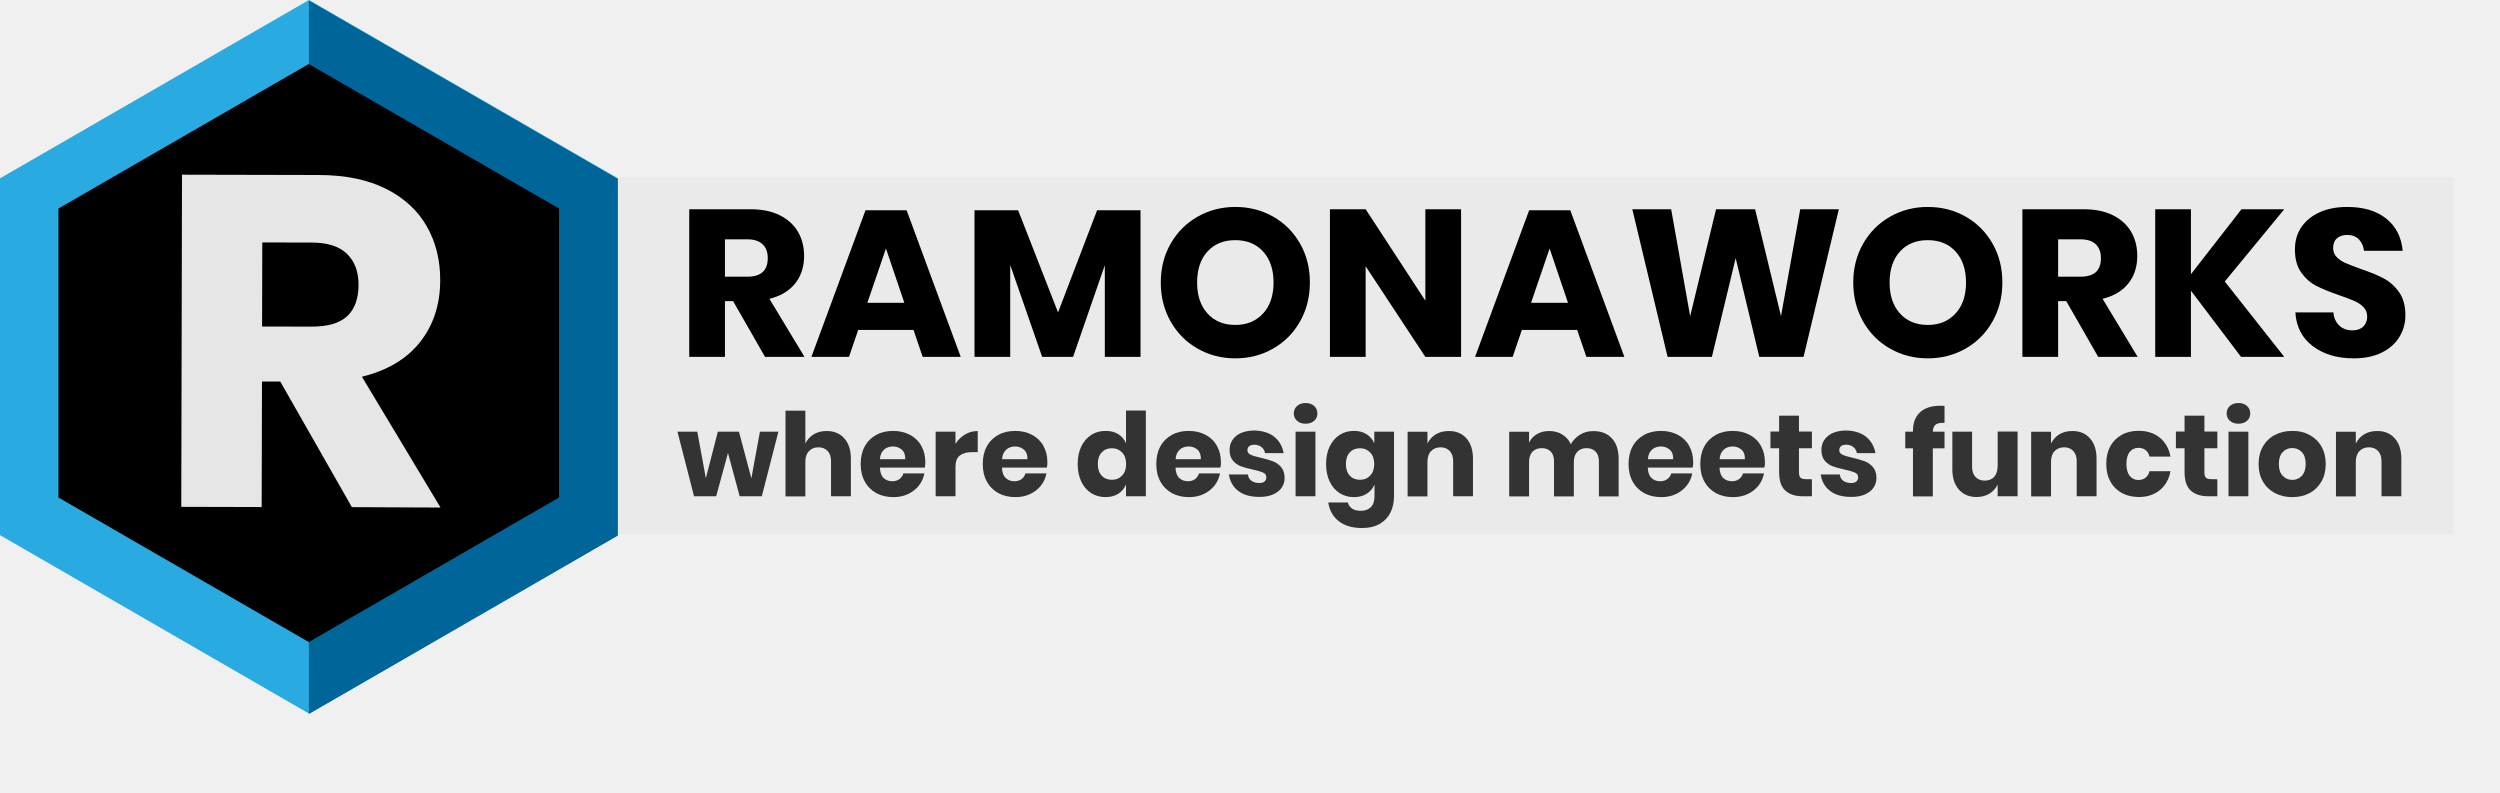
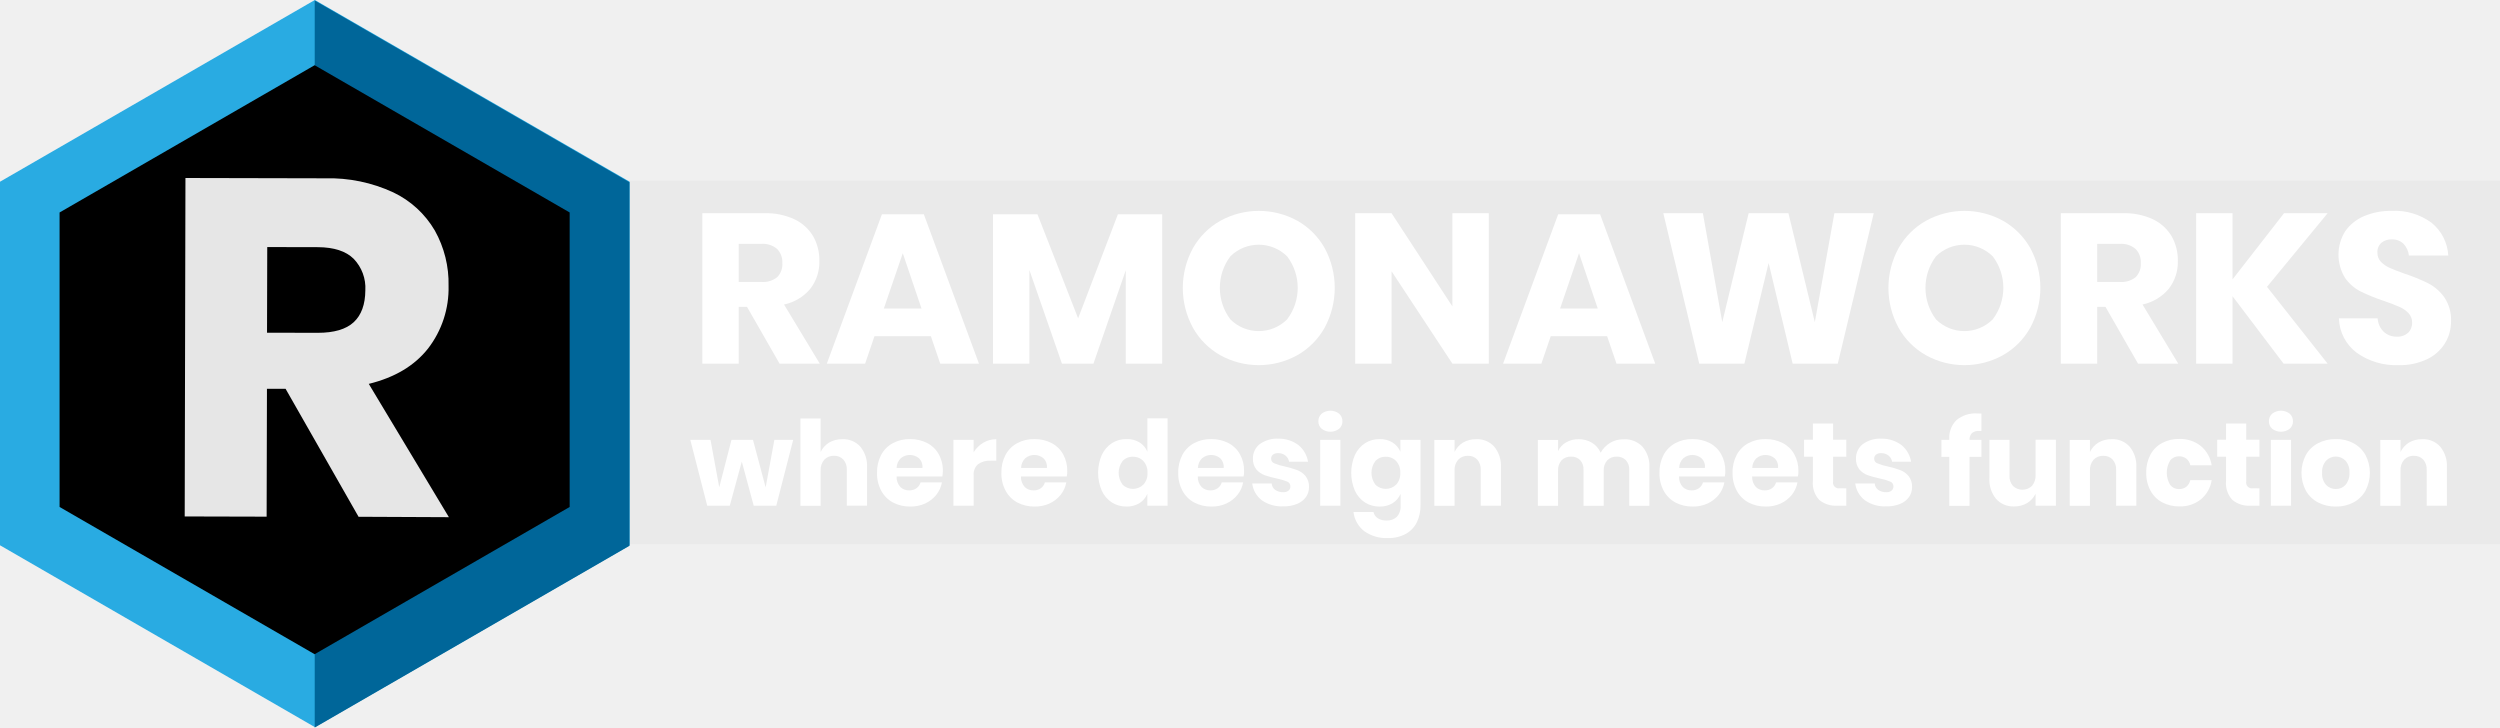
- <svg xmlns="http://www.w3.org/2000/svg" version="1.1" id="rwlogo" x="0px" y="0px" viewBox="0 0 2394.3 758.6" style="enable-background:new 0 0 2394.3 758.6;" xml:space="preserve">
-   <style type="text/css">
- 	.st0{opacity:5.000000e-02;}
- 	.st1{opacity:0.7;fill:#333333;enable-background:new    ;}
- 	.st2{fill:#29ABE2;}
- 	.st3{fill:#006699;}
- 	.st4{enable-background:new    ;}
- 	.st5{fill:#E6E6E6;}
- 	.st6{fill:#333333;}
- </style>
-   <g id="rwectangle" class="st0">
-     <rect x="295.3" y="169.8" class="st1" width="2054.4" height="341.6" />
-   </g>
-   <polygon id="rwb" class="st2" points="295.9,0 0,170.8 0,512.5 295.9,683.4 591.8,512.5 591.8,170.8 " />
-   <polygon id="rwa" class="st3" points="591.6,171.3 295.8,0.5 295.8,683.8 591.6,513 " />
-   <polygon id="black" points="295.7,61.3 56,199.7 56,476.5 295.7,614.9 535.4,476.5 535.4,199.7 " />
-   <g class="st4">
-     <path class="st5" d="M337,485.7l-68.6-120.3h-17.5l-0.3,120.2l-77-0.2l0.7-318.1l131.4,0.3c25.2,0.1,46.5,4.5,63.9,13.2   s30.4,20.7,39.1,35.9s13,32.5,12.9,52c-0.1,23.1-6.5,42.7-19.3,58.9c-12.8,16.2-31.3,27.2-55.7,33.2l75.3,125.3L337,485.7z    M251,312.7l47.7,0.1c15.3,0,26.6-3.3,33.8-10c7.2-6.7,10.8-16.7,10.9-29.9c0-12.6-3.6-22.5-11-29.7c-7.3-7.2-18.5-10.8-33.5-10.9   l-47.7-0.1L251,312.7z" />
-   </g>
-   <g class="st4">
-     <path d="M732.7,341.8l-30.6-53.4h-7.8v53.4h-34.2V200.4h58.4c11.2,0,20.7,1.9,28.4,5.8c7.7,3.9,13.5,9.2,17.4,15.9   s5.8,14.4,5.8,23.1c0,10.3-2.8,19-8.5,26.2c-5.7,7.2-13.9,12.1-24.7,14.8l33.6,55.6H732.7z M694.3,265h21.2c6.8,0,11.8-1.5,15-4.5   s4.8-7.4,4.8-13.3c0-5.6-1.6-10-4.9-13.2c-3.3-3.2-8.2-4.8-14.9-4.8h-21.2L694.3,265L694.3,265z" />
-     <path d="M874.9,316h-53l-8.8,25.8h-36l51.8-140.4h39.4l51.8,140.4h-36.4L874.9,316z M866.1,290l-17.6-52l-17.8,52H866.1z" />
-     <path d="M1092.3,201.4v140.4h-34.2V254l-30.4,87.8h-29.6l-30.6-88v88h-34.2V201.4h41.8l38.2,97.8l37.4-97.8L1092.3,201.4   L1092.3,201.4z" />
-     <path d="M1219.4,207.5c10.9,6.2,19.4,14.8,25.7,25.8c6.3,11,9.4,23.4,9.4,37.3s-3.2,26.3-9.5,37.4s-14.9,19.7-25.8,25.9   c-10.9,6.2-22.9,9.3-36.1,9.3s-25.2-3.1-36.1-9.3c-10.9-6.2-19.5-14.8-25.8-25.9s-9.5-23.5-9.5-37.4s3.2-26.3,9.5-37.3   s14.9-19.6,25.8-25.8s22.9-9.3,36.1-9.3C1196.4,198.2,1208.5,201.3,1219.4,207.5z M1156.4,240.9c-6.6,7.3-9.9,17.2-9.9,29.7   c0,12.4,3.3,22.3,9.9,29.6c6.6,7.3,15.5,11,26.7,11c11.1,0,19.9-3.7,26.6-11s10-17.2,10-29.6s-3.3-22.3-9.9-29.6s-15.5-11-26.7-11   S1163,233.6,1156.4,240.9z" />
-     <path d="M1399.3,341.8h-34.2l-57.2-86.8v86.8h-34.2V200.4h34.2l57.2,87.6v-87.6h34.2V341.8z" />
-     <path d="M1510.5,316h-53l-8.8,25.8h-36l51.8-140.4h39.4l51.8,140.4h-36.4L1510.5,316z M1501.7,290l-17.6-52l-17.8,52H1501.7z" />
-     <path d="M1761.1,200.4l-33.8,141.4h-42.4l-22.6-94.6l-22.8,94.6h-42.4l-33.8-141.4h37.2l18.2,102.4l24.8-102.4h37.4l24.8,102.4   l18.4-102.4H1761.1z" />
-     <path d="M1882.6,207.5c10.9,6.2,19.4,14.8,25.7,25.8c6.3,11,9.4,23.4,9.4,37.3s-3.2,26.3-9.5,37.4s-14.9,19.7-25.8,25.9   c-10.9,6.2-22.9,9.3-36.1,9.3s-25.2-3.1-36.1-9.3c-10.9-6.2-19.5-14.8-25.8-25.9s-9.5-23.5-9.5-37.4s3.2-26.3,9.5-37.3   s14.9-19.6,25.8-25.8s22.9-9.3,36.1-9.3C1859.6,198.2,1871.7,201.3,1882.6,207.5z M1819.6,240.9c-6.6,7.3-9.9,17.2-9.9,29.7   c0,12.4,3.3,22.3,9.9,29.6c6.6,7.3,15.5,11,26.7,11c11.1,0,19.9-3.7,26.6-11s10-17.2,10-29.6s-3.3-22.3-9.9-29.6s-15.5-11-26.7-11   S1826.2,233.6,1819.6,240.9z" />
-     <path d="M2009.5,341.8l-30.6-53.4h-7.8v53.4h-34.2V200.4h58.4c11.2,0,20.7,1.9,28.4,5.8c7.7,3.9,13.5,9.2,17.4,15.9   s5.8,14.4,5.8,23.1c0,10.3-2.8,19-8.5,26.2c-5.7,7.2-13.9,12.1-24.7,14.8l33.6,55.6H2009.5z M1971.1,265h21.2   c6.8,0,11.8-1.5,15-4.5s4.8-7.4,4.8-13.3c0-5.6-1.6-10-4.9-13.2s-8.2-4.8-14.9-4.8h-21.2V265z" />
-     <path d="M2130.7,269.6l57,72.2h-41.4l-48-63.4v63.4h-34.2V200.4h34.2v62.2l48.4-62.2h41L2130.7,269.6z" />
-     <path d="M2298,322.6c-3.8,6.3-9.4,11.3-16.8,15c-7.4,3.7-16.4,5.6-26.9,5.6c-15.9,0-28.9-3.9-39.2-11.6s-15.9-18.5-16.8-32.4h36.4   c0.5,5.3,2.4,9.5,5.7,12.6s7.4,4.6,12.5,4.6c4.4,0,7.9-1.2,10.4-3.6s3.8-5.6,3.8-9.6c0-3.6-1.2-6.6-3.5-9s-5.2-4.4-8.7-5.9   s-8.3-3.4-14.4-5.5c-8.9-3.1-16.2-6-21.9-8.9s-10.5-7.1-14.6-12.8c-4.1-5.7-6.1-13-6.1-22.1c0-8.4,2.1-15.7,6.4-21.8   c4.3-6.1,10.2-10.8,17.7-14.1s16.2-4.9,25.9-4.9c15.7,0,28.2,3.7,37.5,11.2s14.5,17.7,15.7,30.8h-37c-0.7-4.7-2.4-8.4-5.1-11.1   c-2.7-2.7-6.4-4.1-11.1-4.1c-4,0-7.2,1.1-9.7,3.2c-2.5,2.1-3.7,5.3-3.7,9.4c0,3.3,1.1,6.2,3.3,8.5s5,4.2,8.3,5.7s8.1,3.3,14.4,5.6   c9.1,3.1,16.5,6.1,22.2,9.1s10.7,7.4,14.8,13.1s6.2,13.2,6.2,22.4C2303.7,309.4,2301.8,316.3,2298,322.6z" />
-   </g>
-   <g class="st4">
-     <path class="st6" d="M745.5,413.4l-15.9,61.9h-21.2l-11.2-41.5l-11.3,41.5h-21.2l-15.9-61.9h19L676,458l11.5-44.6h20.2l11.9,44.7   l8.2-44.7H745.5z" />
-     <path class="st6" d="M808.6,419.8c4.2,4.7,6.3,11.2,6.3,19.5v36h-19v-33.7c0-4.1-1.1-7.4-3.3-9.7c-2.2-2.3-5.1-3.5-8.7-3.5   c-3.8,0-6.9,1.2-9.2,3.7c-2.3,2.4-3.4,5.9-3.4,10.4v32.9h-19v-82.1h19v31.5c1.8-3.7,4.4-6.6,7.9-8.8c3.5-2.1,7.6-3.2,12.4-3.2   C798.7,412.7,804.4,415.1,808.6,419.8z" />
-     <path class="st6" d="M885.7,447.8h-43c0.2,4.7,1.4,8,3.6,10c2.1,2,4.9,3.1,8.2,3.1c2.8,0,5.1-0.7,7-2.1c1.8-1.4,3.1-3.2,3.7-5.4   h20.1c-0.8,4.4-2.6,8.3-5.3,11.7c-2.7,3.4-6.2,6.1-10.4,8.1s-8.9,2.9-14.1,2.9c-6.1,0-11.5-1.3-16.2-3.8c-4.7-2.6-8.4-6.2-11-11   c-2.7-4.8-4-10.4-4-16.9s1.3-12.2,3.9-16.9c2.6-4.8,6.3-8.4,11-11s10.1-3.8,16.2-3.8c6.1,0,11.5,1.3,16.2,3.8s8.3,6,10.8,10.6   c2.6,4.6,3.8,9.8,3.8,15.7C886.2,444.3,886,446,885.7,447.8z M863.7,430.7c-2.3-2-5.1-3.1-8.4-3.1c-3.5,0-6.4,1-8.7,3.1   s-3.6,5.1-3.9,9.1H867C867.1,435.8,866,432.7,863.7,430.7z" />
-     <path class="st6" d="M924.2,416.1c3.7-2.2,7.8-3.3,12.2-3.3V433H931c-5,0-8.9,1.1-11.7,3.2s-4.2,5.8-4.2,10.9v28.2h-19v-61.9h19   v11.7C917.4,421.3,920.5,418.3,924.2,416.1z" />
-     <path class="st6" d="M1002.6,447.8h-43c0.2,4.7,1.4,8,3.6,10c2.1,2,4.9,3.1,8.2,3.1c2.8,0,5.1-0.7,7-2.1c1.8-1.4,3.1-3.2,3.7-5.4   h20.1c-0.8,4.4-2.6,8.3-5.3,11.7c-2.7,3.4-6.2,6.1-10.4,8.1s-8.9,2.9-14.1,2.9c-6.1,0-11.5-1.3-16.2-3.8c-4.7-2.6-8.4-6.2-11-11   c-2.7-4.8-4-10.4-4-16.9s1.3-12.2,3.9-16.9c2.6-4.8,6.3-8.4,11-11s10.1-3.8,16.2-3.8c6.1,0,11.5,1.3,16.2,3.8s8.3,6,10.8,10.6   c2.6,4.6,3.8,9.8,3.8,15.7C1003.2,444.3,1003,446,1002.6,447.8z M980.7,430.7c-2.3-2-5.1-3.1-8.4-3.1c-3.5,0-6.4,1-8.7,3.1   s-3.6,5.1-3.9,9.1H984C984.1,435.8,983,432.7,980.7,430.7z" />
-     <path class="st6" d="M1071,415.8c3.4,2.1,5.9,5.1,7.4,8.8v-31.4h19v82.1h-19v-11.2c-1.6,3.7-4,6.6-7.4,8.8   c-3.4,2.1-7.5,3.2-12.2,3.2c-5.1,0-9.7-1.3-13.7-3.8c-4-2.6-7.2-6.2-9.5-11s-3.5-10.4-3.5-16.9s1.2-12.2,3.5-16.9s5.5-8.4,9.5-11   s8.6-3.8,13.7-3.8C1063.5,412.6,1067.6,413.7,1071,415.8z M1055.1,433.3c-2.5,2.7-3.7,6.4-3.7,11.1s1.2,8.4,3.7,11.1s5.8,4,9.8,4   s7.3-1.4,9.8-4.1c2.6-2.7,3.8-6.4,3.8-11c0-4.7-1.3-8.3-3.8-11c-2.6-2.7-5.8-4.1-9.8-4.1C1060.8,429.3,1057.6,430.6,1055.1,433.3z" />
-     <path class="st6" d="M1168.8,447.8h-43c0.2,4.7,1.4,8,3.6,10c2.1,2,4.9,3.1,8.2,3.1c2.8,0,5.1-0.7,7-2.1c1.8-1.4,3.1-3.2,3.7-5.4   h20.1c-0.8,4.4-2.6,8.3-5.3,11.7c-2.7,3.4-6.2,6.1-10.4,8.1c-4.2,2-8.9,2.9-14.1,2.9c-6.1,0-11.5-1.3-16.2-3.8   c-4.7-2.6-8.4-6.2-11-11c-2.7-4.8-4-10.4-4-16.9s1.3-12.2,3.9-16.9c2.6-4.8,6.3-8.4,11-11s10.1-3.8,16.2-3.8s11.5,1.3,16.2,3.8   s8.3,6,10.8,10.6c2.6,4.6,3.8,9.8,3.8,15.7C1169.4,444.3,1169.2,446,1168.8,447.8z M1146.9,430.7c-2.3-2-5.1-3.1-8.4-3.1   c-3.5,0-6.4,1-8.7,3.1c-2.3,2.1-3.6,5.1-3.9,9.1h24.2C1150.2,435.8,1149.1,432.7,1146.9,430.7z" />
-     <path class="st6" d="M1220.6,418.5c4.7,3.9,7.6,9.1,8.8,15.5h-17.8c-0.5-2.5-1.7-4.5-3.5-5.9s-4.1-2.2-6.8-2.2   c-2.1,0-3.8,0.5-4.9,1.4s-1.7,2.2-1.7,3.9c0,1.9,1,3.4,3.1,4.3c2,1,5.2,1.9,9.6,2.9c4.7,1.1,8.6,2.2,11.7,3.4c3,1.1,5.7,3,7.9,5.6   c2.2,2.6,3.3,6.1,3.3,10.4c0,3.6-1,6.7-2.9,9.4c-1.9,2.7-4.7,4.9-8.3,6.4c-3.6,1.6-7.9,2.3-12.9,2.3c-8.4,0-15.1-1.8-20.1-5.6   c-5-3.7-8.1-9-9.2-15.9h18.3c0.3,2.7,1.4,4.7,3.4,6.1s4.5,2.1,7.6,2.1c2.1,0,3.8-0.5,4.9-1.5s1.7-2.3,1.7-3.9c0-2.1-1-3.7-3.1-4.6   c-2-0.9-5.3-1.9-9.9-2.9s-8.4-2-11.3-3.1c-3-1.1-5.5-2.9-7.7-5.4c-2.1-2.5-3.2-5.9-3.2-10.2c0-5.5,2.1-10,6.3-13.5   c4.2-3.4,10.2-5.2,17.9-5.2C1209.6,412.6,1215.9,414.6,1220.6,418.5z" />
-     <path class="st6" d="M1242.2,388.8c2.1-1.9,4.8-2.8,8.2-2.8c3.4,0,6.1,0.9,8.2,2.8s3.1,4.3,3.1,7.2c0,2.8-1,5.2-3.1,7   c-2.1,1.9-4.8,2.8-8.2,2.8c-3.4,0-6.1-0.9-8.2-2.8s-3.1-4.2-3.1-7C1239.1,393.1,1240.1,390.7,1242.2,388.8z M1259.8,413.4v61.9h-19   v-61.9H1259.8z" />
-     <path class="st6" d="M1308.7,415.8c3.4,2.1,5.9,5.1,7.5,8.8v-11.2h18.9V475c0,5.8-1.1,11-3.3,15.6c-2.2,4.6-5.6,8.3-10.2,11   s-10.3,4.1-17.1,4.1c-9.3,0-16.8-2.2-22.4-6.6s-8.9-10.4-10-17.9h18.8c0.6,2.5,1.9,4.5,4.1,5.9c2.1,1.4,4.9,2.1,8.3,2.1   c3.9,0,7.1-1.1,9.5-3.4s3.6-5.9,3.6-10.8v-10.9c-1.6,3.7-4.1,6.6-7.5,8.8c-3.4,2.1-7.5,3.2-12.2,3.2c-5.1,0-9.7-1.3-13.7-3.8   c-4-2.6-7.2-6.2-9.5-11s-3.5-10.4-3.5-16.9s1.2-12.2,3.5-16.9s5.5-8.4,9.5-11s8.6-3.8,13.7-3.8   C1301.2,412.6,1305.3,413.7,1308.7,415.8z M1292.7,433.3c-2.5,2.7-3.7,6.4-3.7,11.1s1.2,8.4,3.7,11.1s5.8,4,9.8,4s7.3-1.4,9.8-4.1   c2.6-2.7,3.8-6.4,3.8-11c0-4.7-1.3-8.3-3.8-11c-2.6-2.7-5.8-4.1-9.8-4.1S1295.2,430.6,1292.7,433.3z" />
-     <path class="st6" d="M1404.4,419.8c4.2,4.7,6.3,11.2,6.3,19.5v36h-19v-33.7c0-4.1-1.1-7.4-3.3-9.7c-2.2-2.3-5.1-3.5-8.7-3.5   c-3.8,0-6.9,1.2-9.2,3.7c-2.3,2.4-3.4,5.9-3.4,10.4v32.9h-19v-61.9h19v11.3c1.8-3.7,4.4-6.6,7.9-8.8c3.5-2.1,7.6-3.2,12.4-3.2   C1394.6,412.7,1400.2,415.1,1404.4,419.8z" />
-     <path class="st6" d="M1543.7,419.8c4.4,4.7,6.5,11.2,6.5,19.6v36h-18.9v-33.7c0-3.9-1.1-7-3.2-9.2s-5-3.3-8.6-3.3   c-3.8,0-6.8,1.2-8.9,3.5c-2.2,2.3-3.3,5.6-3.3,9.8v32.9h-19v-33.7c0-3.9-1-7-3.1-9.2s-4.9-3.3-8.5-3.3c-3.8,0-6.8,1.1-9,3.4   s-3.3,5.6-3.3,9.9v32.9h-19v-61.9h19V424c1.6-3.5,4.1-6.2,7.5-8.2s7.3-3,11.8-3c4.7,0,8.9,1.1,12.5,3.3c3.6,2.2,6.4,5.3,8.2,9.4   c2.1-3.8,5.1-6.9,8.8-9.2c3.7-2.3,7.9-3.4,12.4-3.4C1533.3,412.7,1539.3,415.1,1543.7,419.8z" />
-     <path class="st6" d="M1621.1,447.8h-43c0.2,4.7,1.4,8,3.6,10c2.1,2,4.9,3.1,8.2,3.1c2.8,0,5.1-0.7,7-2.1c1.8-1.4,3.1-3.2,3.7-5.4   h20.1c-0.8,4.4-2.6,8.3-5.3,11.7c-2.7,3.4-6.2,6.1-10.4,8.1c-4.2,2-8.9,2.9-14.1,2.9c-6.1,0-11.5-1.3-16.2-3.8   c-4.7-2.6-8.4-6.2-11-11c-2.7-4.8-4-10.4-4-16.9s1.3-12.2,3.9-16.9c2.6-4.8,6.3-8.4,11-11s10.1-3.8,16.2-3.8s11.5,1.3,16.2,3.8   s8.3,6,10.8,10.6c2.6,4.6,3.8,9.8,3.8,15.7C1621.7,444.3,1621.5,446,1621.1,447.8z M1599.2,430.7c-2.3-2-5.1-3.1-8.4-3.1   c-3.5,0-6.4,1-8.7,3.1c-2.3,2.1-3.6,5.1-3.9,9.1h24.2C1602.6,435.8,1601.5,432.7,1599.2,430.7z" />
-     <path class="st6" d="M1689.8,447.8h-43c0.2,4.7,1.4,8,3.6,10c2.1,2,4.9,3.1,8.2,3.1c2.8,0,5.1-0.7,7-2.1c1.8-1.4,3.1-3.2,3.7-5.4   h20.1c-0.8,4.4-2.6,8.3-5.3,11.7c-2.7,3.4-6.2,6.1-10.4,8.1c-4.2,2-8.9,2.9-14.1,2.9c-6.1,0-11.5-1.3-16.2-3.8   c-4.7-2.6-8.4-6.2-11-11c-2.7-4.8-4-10.4-4-16.9s1.3-12.2,3.9-16.9c2.6-4.8,6.3-8.4,11-11s10.1-3.8,16.2-3.8s11.5,1.3,16.2,3.8   s8.3,6,10.8,10.6c2.6,4.6,3.8,9.8,3.8,15.7C1690.4,444.3,1690.2,446,1689.8,447.8z M1667.9,430.7c-2.3-2-5.1-3.1-8.4-3.1   c-3.5,0-6.4,1-8.7,3.1c-2.3,2.1-3.6,5.1-3.9,9.1h24.2C1671.3,435.8,1670.2,432.7,1667.9,430.7z" />
-     <path class="st6" d="M1735.3,459v16.3h-8.5c-7.3,0-12.9-1.8-16.9-5.4s-6-9.5-6-17.8v-22.8h-8.3v-16h8.3v-15.2h19v15.2h12.4v16   h-12.4v23.1c0,2.4,0.5,4.1,1.5,5.1s2.7,1.4,5.1,1.4L1735.3,459L1735.3,459z" />
-     <path class="st6" d="M1787.4,418.5c4.7,3.9,7.6,9.1,8.8,15.5h-17.8c-0.5-2.5-1.7-4.5-3.5-5.9s-4.1-2.2-6.8-2.2   c-2.1,0-3.8,0.5-4.9,1.4s-1.7,2.2-1.7,3.9c0,1.9,1,3.4,3.1,4.3c2,1,5.2,1.9,9.6,2.9c4.7,1.1,8.6,2.2,11.7,3.4c3,1.1,5.7,3,7.9,5.6   c2.2,2.6,3.3,6.1,3.3,10.4c0,3.6-1,6.7-2.9,9.4c-1.9,2.7-4.7,4.9-8.3,6.4c-3.6,1.6-7.9,2.3-12.9,2.3c-8.4,0-15.1-1.8-20.1-5.6   c-5-3.7-8.1-9-9.2-15.9h18.3c0.3,2.7,1.4,4.7,3.4,6.1s4.5,2.1,7.6,2.1c2.1,0,3.8-0.5,4.9-1.5s1.7-2.3,1.7-3.9c0-2.1-1-3.7-3.1-4.6   c-2-0.9-5.3-1.9-9.9-2.9s-8.4-2-11.3-3.1c-3-1.1-5.5-2.9-7.7-5.4c-2.1-2.5-3.2-5.9-3.2-10.2c0-5.5,2.1-10,6.3-13.5   c4.2-3.4,10.2-5.2,17.9-5.2C1776.4,412.6,1782.7,414.6,1787.4,418.5z" />
-     <path class="st6" d="M1860.2,405c-3.1,0-5.4,0.7-6.8,2s-2.2,3.5-2.3,6.4h11.2v16h-11.2v46h-19v-46h-7.4v-16h7.4v-0.7   c0-7.7,2.2-13.6,6.7-17.8c4.5-4.2,11-6.3,19.5-6.3c1.8,0,3.1,0,4,0.1V405H1860.2z" />
-     <path class="st6" d="M1932.3,413.4v61.9h-19.1v-11.2c-1.8,3.6-4.4,6.5-7.9,8.7c-3.5,2.1-7.6,3.2-12.3,3.2c-7.1,0-12.7-2.4-16.9-7.1   c-4.2-4.7-6.3-11.2-6.3-19.5v-36h18.9V447c0,4.2,1.1,7.5,3.3,9.8c2.2,2.3,5.1,3.5,8.8,3.5c3.8,0,6.9-1.2,9.1-3.7   c2.2-2.4,3.3-5.9,3.3-10.4v-32.9h19.1V413.4z" />
-     <path class="st6" d="M2001.6,419.8c4.2,4.7,6.3,11.2,6.3,19.5v36h-19v-33.7c0-4.1-1.1-7.4-3.3-9.7c-2.2-2.3-5.1-3.5-8.7-3.5   c-3.8,0-6.9,1.2-9.2,3.7c-2.3,2.4-3.4,5.9-3.4,10.4v32.9h-19v-61.9h19v11.3c1.8-3.7,4.4-6.6,7.9-8.8c3.5-2.1,7.6-3.2,12.4-3.2   C1991.8,412.7,1997.4,415.1,2001.6,419.8z" />
-     <path class="st6" d="M2068.5,419.2c5.4,4.4,8.8,10.5,10.2,18.1h-20.1c-0.6-2.7-1.8-4.7-3.7-6.2s-4.2-2.2-7-2.2   c-3.3,0-6.1,1.3-8.2,3.9s-3.2,6.5-3.2,11.5s1.1,8.9,3.2,11.5s4.9,3.9,8.2,3.9c2.8,0,5.1-0.7,7-2.2c1.8-1.5,3.1-3.6,3.7-6.2h20.1   c-1.4,7.7-4.8,13.7-10.2,18.1s-12.1,6.6-20.1,6.6c-6.1,0-11.5-1.3-16.2-3.8c-4.7-2.6-8.4-6.2-11-11c-2.7-4.8-4-10.4-4-16.9   s1.3-12.2,3.9-16.9c2.6-4.8,6.3-8.4,11-11s10.1-3.8,16.2-3.8C2056.4,412.6,2063.1,414.8,2068.5,419.2z" />
-     <path class="st6" d="M2123.6,459v16.3h-8.5c-7.3,0-12.9-1.8-16.9-5.4s-6-9.5-6-17.8v-22.8h-8.3v-16h8.3v-15.2h19v15.2h12.4v16   h-12.4v23.1c0,2.4,0.5,4.1,1.5,5.1s2.7,1.4,5.1,1.4L2123.6,459L2123.6,459z" />
-     <path class="st6" d="M2135.6,388.8c2.1-1.9,4.8-2.8,8.2-2.8s6.1,0.9,8.2,2.8c2.1,1.9,3.1,4.3,3.1,7.2c0,2.8-1,5.2-3.1,7   c-2.1,1.9-4.8,2.8-8.2,2.8s-6.1-0.9-8.2-2.8c-2.1-1.9-3.1-4.2-3.1-7C2132.5,393.1,2133.5,390.7,2135.6,388.8z M2153.3,413.4v61.9   h-19v-61.9H2153.3z" />
-     <path class="st6" d="M2211.8,416.5c4.8,2.6,8.7,6.2,11.4,11c2.8,4.8,4.2,10.4,4.2,16.9c0,6.4-1.4,12.1-4.2,16.9s-6.6,8.5-11.4,11   c-4.8,2.6-10.3,3.8-16.5,3.8c-6.1,0-11.7-1.3-16.5-3.8c-4.9-2.6-8.7-6.2-11.5-11s-4.2-10.4-4.2-16.9c0-6.4,1.4-12.1,4.2-16.9   s6.6-8.5,11.5-11c4.9-2.6,10.4-3.8,16.5-3.8C2201.5,412.6,2207,413.9,2211.8,416.5z M2186.2,433c-2.5,2.6-3.7,6.4-3.7,11.4   s1.2,8.7,3.7,11.3c2.5,2.6,5.5,3.9,9.2,3.9c3.6,0,6.7-1.3,9.1-3.9c2.4-2.6,3.7-6.4,3.7-11.3c0-5-1.2-8.8-3.7-11.4   c-2.4-2.6-5.5-3.9-9.1-3.9C2191.7,429.1,2188.6,430.4,2186.2,433z" />
-     <path class="st6" d="M2293.5,419.8c4.2,4.7,6.3,11.2,6.3,19.5v36h-19v-33.7c0-4.1-1.1-7.4-3.3-9.7c-2.2-2.3-5.1-3.5-8.7-3.5   c-3.8,0-6.9,1.2-9.2,3.7c-2.3,2.4-3.4,5.9-3.4,10.4v32.9h-19v-61.9h19v11.3c1.8-3.7,4.4-6.6,7.9-8.8c3.5-2.1,7.6-3.2,12.4-3.2   C2283.7,412.7,2289.3,415.1,2293.5,419.8z" />
+ <svg xmlns="http://www.w3.org/2000/svg" width="464.35" height="135.133" viewBox="0 0 464.35 135.133">
+   <g id="Group_624" data-name="Group 624" transform="translate(-139.37 -40)">
+     <g id="RamonaWorksFoundationLogo" transform="translate(139.37 40)">
+       <g id="rw-logo">
+         <g id="rwectangle" transform="translate(58.357 33.556)" opacity="0.05">
+           <rect id="Rectangle_1097" data-name="Rectangle 1097" width="405.993" height="67.507" fill="#333" opacity="0.7" />
+         </g>
+         <path id="rwb" d="M58.476,0,0,33.754v67.527l58.476,33.773,58.476-33.773V33.754Z" fill="#29abe2" />
+         <path id="rwa" d="M354.256,34.254,295.8.5V135.534l58.456-33.754Z" transform="translate(-237.344 -0.401)" fill="#069" />
+         <path id="black" d="M103.37,61.3,56,88.651v54.7L103.37,170.7l47.37-27.351v-54.7Z" transform="translate(-44.933 -49.186)" />
+         <g id="Group_332" data-name="Group 332" transform="translate(34.307 33.062)">
+           <path id="Path_272" data-name="Path 272" d="M205.891,230.223l-13.557-23.774h-3.458l-.059,23.754-15.217-.04.138-62.863,25.967.059a28.29,28.29,0,0,1,12.628,2.609,17.774,17.774,0,0,1,7.727,7.095,20.084,20.084,0,0,1,2.549,10.276,18.31,18.31,0,0,1-3.814,11.64c-2.53,3.2-6.186,5.375-11.007,6.561L222.669,230.3Zm-17-34.188,9.427.02c3.024,0,5.257-.652,6.68-1.976s2.134-3.3,2.154-5.909a7.8,7.8,0,0,0-2.174-5.869c-1.443-1.423-3.656-2.134-6.62-2.154l-9.427-.02Z" transform="translate(-173.6 -167.3)" fill="#e6e6e6" />
+         </g>
+         <g id="Group_333" data-name="Group 333" transform="translate(130.45 39.168)">
+           <path id="Path_273" data-name="Path 273" d="M674.447,228.344,668.4,217.791h-1.541v10.553H660.1V200.4h11.541a12.353,12.353,0,0,1,5.612,1.146,8.069,8.069,0,0,1,3.439,3.142,8.9,8.9,0,0,1,1.146,4.565,8.064,8.064,0,0,1-1.68,5.178,8.644,8.644,0,0,1-4.881,2.925l6.64,10.988Zm-7.589-15.177h4.19a4.22,4.22,0,0,0,2.964-.889,3.422,3.422,0,0,0,.949-2.628,3.459,3.459,0,0,0-.968-2.609,4.057,4.057,0,0,0-2.945-.949h-4.19v7.075Z" transform="translate(-660.1 -199.965)" fill="#fff" />
+           <path id="Path_274" data-name="Path 274" d="M796.427,224.047H785.953l-1.739,5.1H777.1L787.337,201.4h7.786l10.237,27.746h-7.193Zm-1.739-5.138-3.478-10.276-3.518,10.276Z" transform="translate(-753.978 -200.768)" fill="#fff" />
+           <path id="Path_275" data-name="Path 275" d="M964.722,201.4v27.746h-6.759V211.795l-6.008,17.351h-5.85l-6.047-17.391v17.391H933.3V201.4h8.261l7.549,19.327L956.5,201.4Z" transform="translate(-879.31 -200.768)" fill="#fff" />
+           <path id="Path_276" data-name="Path 276" d="M1132.984,200.038a13.388,13.388,0,0,1,5.079,5.1,15.521,15.521,0,0,1-.02,14.762,13.356,13.356,0,0,1-5.1,5.118,14.765,14.765,0,0,1-14.268,0,13.356,13.356,0,0,1-5.1-5.118,15.449,15.449,0,0,1,0-14.762,13.441,13.441,0,0,1,5.1-5.1,14.842,14.842,0,0,1,14.308,0Zm-12.45,6.6a9.753,9.753,0,0,0,0,11.719,7.467,7.467,0,0,0,10.533,0,9.684,9.684,0,0,0,.02-11.7,7.515,7.515,0,0,0-10.553-.02Z" transform="translate(-1022.454 -198.2)" fill="#fff" />
+           <path id="Path_277" data-name="Path 277" d="M1298.521,228.344h-6.759l-11.3-17.154v17.154H1273.7V200.4h6.759l11.3,17.312V200.4h6.759Z" transform="translate(-1152.44 -199.965)" fill="#fff" />
+           <path id="Path_278" data-name="Path 278" d="M1432.027,224.047h-10.474l-1.739,5.1H1412.7l10.237-27.746h7.786l10.237,27.746h-7.193Zm-1.739-5.138-3.478-10.276-3.518,10.276Z" transform="translate(-1263.97 -200.768)" fill="#fff" />
+           <path id="Path_279" data-name="Path 279" d="M1602.389,200.4l-6.68,27.944h-8.379l-4.466-18.695-4.506,18.695h-8.379L1563.3,200.4h7.352l3.6,20.236,4.9-20.236h7.391l4.9,20.236,3.636-20.236Z" transform="translate(-1384.809 -199.965)" fill="#fff" />
+           <path id="Path_280" data-name="Path 280" d="M1796.184,200.038a13.389,13.389,0,0,1,5.079,5.1,15.521,15.521,0,0,1-.02,14.762,13.356,13.356,0,0,1-5.1,5.118,14.765,14.765,0,0,1-14.268,0,13.355,13.355,0,0,1-5.1-5.118,15.448,15.448,0,0,1,0-14.762,13.44,13.44,0,0,1,5.1-5.1,14.842,14.842,0,0,1,14.308,0Zm-12.45,6.6a9.753,9.753,0,0,0,0,11.719,7.467,7.467,0,0,0,10.533,0,9.684,9.684,0,0,0,.02-11.7,7.515,7.515,0,0,0-10.553-.02Z" transform="translate(-1554.592 -198.2)" fill="#fff" />
+           <path id="Path_281" data-name="Path 281" d="M1951.247,228.344l-6.047-10.553h-1.542v10.553H1936.9V200.4h11.541a12.353,12.353,0,0,1,5.613,1.146,8.068,8.068,0,0,1,3.439,3.142,8.9,8.9,0,0,1,1.146,4.565,8.065,8.065,0,0,1-1.68,5.178,8.645,8.645,0,0,1-4.881,2.925l6.64,10.988Zm-7.589-15.177h4.189a4.219,4.219,0,0,0,2.964-.889,3.422,3.422,0,0,0,.949-2.628,3.459,3.459,0,0,0-.968-2.609,4.058,4.058,0,0,0-2.945-.949h-4.189Z" transform="translate(-1684.577 -199.965)" fill="#fff" />
+           <path id="Path_282" data-name="Path 282" d="M2077.261,214.075l11.264,14.268h-8.181l-9.486-12.529v12.529H2064.1V200.4h6.759v12.292l9.565-12.292h8.1Z" transform="translate(-1786.64 -199.965)" fill="#fff" />
+           <path id="Path_283" data-name="Path 283" d="M2217.682,222.784a7.855,7.855,0,0,1-3.32,2.964,11.8,11.8,0,0,1-5.316,1.107,12.564,12.564,0,0,1-7.747-2.292,8.246,8.246,0,0,1-3.32-6.4h7.193a3.763,3.763,0,0,0,1.126,2.49,3.437,3.437,0,0,0,2.47.909,2.856,2.856,0,0,0,2.055-.711,2.514,2.514,0,0,0,.751-1.9,2.476,2.476,0,0,0-.692-1.779,5.179,5.179,0,0,0-1.719-1.166c-.692-.3-1.64-.672-2.846-1.087a35.828,35.828,0,0,1-4.328-1.759,7.969,7.969,0,0,1-2.885-2.53,8.234,8.234,0,0,1,.059-8.676,8.211,8.211,0,0,1,3.5-2.786,12.646,12.646,0,0,1,5.118-.968,11.461,11.461,0,0,1,7.411,2.213,8.421,8.421,0,0,1,3.1,6.087h-7.312a3.792,3.792,0,0,0-1.008-2.194,2.969,2.969,0,0,0-2.194-.81,2.872,2.872,0,0,0-1.917.632,2.3,2.3,0,0,0-.731,1.858,2.359,2.359,0,0,0,.652,1.68,5.246,5.246,0,0,0,1.64,1.126c.652.3,1.6.652,2.846,1.107a31.392,31.392,0,0,1,4.387,1.8,8.458,8.458,0,0,1,2.925,2.589,7.428,7.428,0,0,1,1.225,4.427A7.754,7.754,0,0,1,2217.682,222.784Z" transform="translate(-1893.998 -198.2)" fill="#fff" />
+         </g>
+         <g id="Group_334" data-name="Group 334" transform="translate(128.217 76.282)">
+           <path id="Path_284" data-name="Path 284" d="M667.91,413.4l-3.142,12.233h-4.19l-2.213-8.2-2.233,8.2h-4.19L648.8,413.4h3.755l1.621,8.814,2.273-8.814h3.992l2.352,8.834,1.621-8.834Z" transform="translate(-648.8 -407.985)" fill="#fff" />
+           <path id="Path_285" data-name="Path 285" d="M763.426,398.537a5.579,5.579,0,0,1,1.245,3.854V409.5h-3.755v-6.66a2.683,2.683,0,0,0-.652-1.917,2.277,2.277,0,0,0-1.719-.692,2.354,2.354,0,0,0-1.818.731,2.864,2.864,0,0,0-.672,2.055v6.5H752.3V393.3h3.755v6.225a4.147,4.147,0,0,1,1.561-1.739,4.66,4.66,0,0,1,2.45-.632A4.218,4.218,0,0,1,763.426,398.537Z" transform="translate(-731.846 -391.857)" fill="#fff" />
+           <path id="Path_286" data-name="Path 286" d="M836.434,419.637h-8.5a2.722,2.722,0,0,0,.711,1.976,2.288,2.288,0,0,0,1.621.613,2.254,2.254,0,0,0,1.383-.415,2.011,2.011,0,0,0,.731-1.067h3.972a5.15,5.15,0,0,1-1.047,2.312,5.724,5.724,0,0,1-2.055,1.6,6.393,6.393,0,0,1-2.786.573,6.717,6.717,0,0,1-3.2-.751,5.355,5.355,0,0,1-2.174-2.174,6.68,6.68,0,0,1-.79-3.34,6.836,6.836,0,0,1,.771-3.34,5.355,5.355,0,0,1,2.174-2.174,6.5,6.5,0,0,1,3.2-.751,6.717,6.717,0,0,1,3.2.751,5.075,5.075,0,0,1,2.134,2.095,6.263,6.263,0,0,1,.652,4.091Zm-4.348-3.379a2.636,2.636,0,0,0-3.379,0,2.58,2.58,0,0,0-.771,1.8h4.8A2.2,2.2,0,0,0,832.086,416.257Z" transform="translate(-789.617 -407.424)" fill="#fff" />
+           <path id="Path_287" data-name="Path 287" d="M901.653,413.452a4.647,4.647,0,0,1,2.411-.652v3.992H903a3.782,3.782,0,0,0-2.312.632,2.543,2.543,0,0,0-.83,2.154v5.573H896.1V412.919h3.755v2.312A5.163,5.163,0,0,1,901.653,413.452Z" transform="translate(-847.228 -407.504)" fill="#fff" />
+           <path id="Path_288" data-name="Path 288" d="M953.334,419.637h-8.5a2.722,2.722,0,0,0,.711,1.976,2.288,2.288,0,0,0,1.62.613,2.254,2.254,0,0,0,1.383-.415,2.01,2.01,0,0,0,.731-1.067h3.972a5.15,5.15,0,0,1-1.047,2.312,5.722,5.722,0,0,1-2.055,1.6,6.393,6.393,0,0,1-2.786.573,6.718,6.718,0,0,1-3.2-.751,5.356,5.356,0,0,1-2.174-2.174,6.679,6.679,0,0,1-.791-3.34,6.837,6.837,0,0,1,.771-3.34,5.357,5.357,0,0,1,2.174-2.174,6.5,6.5,0,0,1,3.2-.751,6.717,6.717,0,0,1,3.2.751,5.075,5.075,0,0,1,2.134,2.095,6.166,6.166,0,0,1,.751,3.1A3.567,3.567,0,0,1,953.334,419.637Zm-4.328-3.379a2.636,2.636,0,0,0-3.379,0,2.58,2.58,0,0,0-.771,1.8h4.8A2.2,2.2,0,0,0,949.006,416.257Z" transform="translate(-883.416 -407.424)" fill="#fff" />
+           <path id="Path_289" data-name="Path 289" d="M1039.787,397.666a3.6,3.6,0,0,1,1.462,1.739V393.2H1045v16.225h-3.755v-2.213a3.8,3.8,0,0,1-1.462,1.739,4.518,4.518,0,0,1-2.411.632,5.024,5.024,0,0,1-2.707-.751,5.205,5.205,0,0,1-1.877-2.174,8.409,8.409,0,0,1,0-6.68,5.329,5.329,0,0,1,1.877-2.174,4.859,4.859,0,0,1,2.707-.751A4.339,4.339,0,0,1,1039.787,397.666Zm-3.142,3.458a3.656,3.656,0,0,0,0,4.387,2.743,2.743,0,0,0,3.873-.02,3,3,0,0,0,.751-2.174,3.057,3.057,0,0,0-.751-2.174,2.564,2.564,0,0,0-1.937-.81A2.49,2.49,0,0,0,1036.645,401.125Z" transform="translate(-956.352 -391.777)" fill="#fff" />
+           <path id="Path_290" data-name="Path 290" d="M1119.534,419.637h-8.5a2.723,2.723,0,0,0,.711,1.976,2.288,2.288,0,0,0,1.621.613,2.254,2.254,0,0,0,1.383-.415,2.011,2.011,0,0,0,.731-1.067h3.972a5.151,5.151,0,0,1-1.047,2.312,5.721,5.721,0,0,1-2.055,1.6,6.392,6.392,0,0,1-2.786.573,6.717,6.717,0,0,1-3.2-.751,5.356,5.356,0,0,1-2.174-2.174,6.68,6.68,0,0,1-.791-3.34,6.837,6.837,0,0,1,.771-3.34,5.355,5.355,0,0,1,2.174-2.174,6.5,6.5,0,0,1,3.2-.751,6.717,6.717,0,0,1,3.2.751,5.075,5.075,0,0,1,2.134,2.095,6.167,6.167,0,0,1,.751,3.1A3.571,3.571,0,0,1,1119.534,419.637Zm-4.328-3.379a2.636,2.636,0,0,0-3.379,0,2.58,2.58,0,0,0-.771,1.8h4.782A2.253,2.253,0,0,0,1115.206,416.257Z" transform="translate(-1016.771 -407.424)" fill="#fff" />
+           <path id="Path_291" data-name="Path 291" d="M1185.536,413.525a5.05,5.05,0,0,1,1.739,3.063h-3.518a1.906,1.906,0,0,0-.692-1.166,2.147,2.147,0,0,0-1.344-.435,1.527,1.527,0,0,0-.968.277.945.945,0,0,0-.336.771.891.891,0,0,0,.613.85,9.288,9.288,0,0,0,1.9.573,17.9,17.9,0,0,1,2.312.672,3.725,3.725,0,0,1,1.561,1.107,3.088,3.088,0,0,1,.652,2.055,3.139,3.139,0,0,1-.573,1.858,3.706,3.706,0,0,1-1.64,1.265,6.254,6.254,0,0,1-2.549.455,6.4,6.4,0,0,1-3.972-1.107,4.644,4.644,0,0,1-1.818-3.142h3.616a1.594,1.594,0,0,0,.672,1.206,2.545,2.545,0,0,0,1.5.415,1.419,1.419,0,0,0,.968-.3,1,1,0,0,0,.336-.771.929.929,0,0,0-.613-.909,10.7,10.7,0,0,0-1.957-.573,16.414,16.414,0,0,1-2.233-.613,3.688,3.688,0,0,1-1.522-1.067,3.039,3.039,0,0,1-.632-2.016,3.315,3.315,0,0,1,1.245-2.668,5.506,5.506,0,0,1,3.537-1.028A6.017,6.017,0,0,1,1185.536,413.525Z" transform="translate(-1072.536 -407.103)" fill="#fff" />
+           <path id="Path_292" data-name="Path 292" d="M1239.713,386.553a2.649,2.649,0,0,1,3.241,0,1.828,1.828,0,0,1,.613,1.423,1.747,1.747,0,0,1-.613,1.383,2.649,2.649,0,0,1-3.241,0,1.774,1.774,0,0,1-.613-1.383A1.828,1.828,0,0,1,1239.713,386.553Zm3.478,4.861v12.233h-3.755V391.415Z" transform="translate(-1122.444 -386)" fill="#fff" />
+           <path id="Path_293" data-name="Path 293" d="M1277.648,413.308a3.748,3.748,0,0,1,1.482,1.739v-2.213h3.735v12.173a7.059,7.059,0,0,1-.652,3.083,4.971,4.971,0,0,1-2.016,2.174,6.58,6.58,0,0,1-3.379.81,6.981,6.981,0,0,1-4.427-1.3,5.29,5.29,0,0,1-1.976-3.537h3.715a1.822,1.822,0,0,0,.81,1.166,2.925,2.925,0,0,0,1.64.415,2.6,2.6,0,0,0,1.877-.672,2.837,2.837,0,0,0,.711-2.134v-2.154a3.846,3.846,0,0,1-1.482,1.739,4.518,4.518,0,0,1-2.411.632,5.024,5.024,0,0,1-2.708-.751,5.2,5.2,0,0,1-1.877-2.174,8.407,8.407,0,0,1,0-6.68,5.328,5.328,0,0,1,1.877-2.174,4.859,4.859,0,0,1,2.708-.751A4.292,4.292,0,0,1,1277.648,413.308Zm-3.162,3.458a3.656,3.656,0,0,0,0,4.387,2.743,2.743,0,0,0,3.873-.02,3,3,0,0,0,.751-2.174,3.056,3.056,0,0,0-.751-2.174,2.564,2.564,0,0,0-1.937-.81A2.519,2.519,0,0,0,1274.486,416.766Z" transform="translate(-1147.238 -407.418)" fill="#fff" />
+           <path id="Path_294" data-name="Path 294" d="M1359.226,414.181a5.579,5.579,0,0,1,1.245,3.854v7.114h-3.755v-6.66a2.684,2.684,0,0,0-.652-1.917,2.277,2.277,0,0,0-1.719-.692,2.354,2.354,0,0,0-1.818.731,2.864,2.864,0,0,0-.672,2.055v6.5H1348.1V412.936h3.755v2.233a4.148,4.148,0,0,1,1.561-1.739,4.66,4.66,0,0,1,2.45-.632A4.191,4.191,0,0,1,1359.226,414.181Z" transform="translate(-1209.904 -407.501)" fill="#fff" />
+           <path id="Path_295" data-name="Path 295" d="M1464.826,414.183a5.428,5.428,0,0,1,1.285,3.873v7.114h-3.735v-6.66a2.542,2.542,0,0,0-.632-1.818,2.248,2.248,0,0,0-1.7-.652,2.276,2.276,0,0,0-1.759.692,2.7,2.7,0,0,0-.652,1.937v6.5h-3.755v-6.66a2.533,2.533,0,0,0-.613-1.818,2.2,2.2,0,0,0-1.68-.652,2.339,2.339,0,0,0-1.779.672,2.72,2.72,0,0,0-.652,1.956v6.5H1445.4V412.938h3.755v2.075a3.561,3.561,0,0,1,1.482-1.62,4.5,4.5,0,0,1,2.332-.593,4.659,4.659,0,0,1,2.47.652,4.03,4.03,0,0,1,1.62,1.858,4.95,4.95,0,0,1,1.739-1.818,4.572,4.572,0,0,1,2.451-.672A4.5,4.5,0,0,1,1464.826,414.183Z" transform="translate(-1287.975 -407.504)" fill="#fff" />
+           <path id="Path_296" data-name="Path 296" d="M1571.834,419.637h-8.5a2.723,2.723,0,0,0,.712,1.976,2.288,2.288,0,0,0,1.62.613,2.254,2.254,0,0,0,1.383-.415,2.011,2.011,0,0,0,.731-1.067h3.972a5.151,5.151,0,0,1-1.047,2.312,5.723,5.723,0,0,1-2.055,1.6,6.392,6.392,0,0,1-2.786.573,6.717,6.717,0,0,1-3.2-.751,5.356,5.356,0,0,1-2.174-2.174,6.682,6.682,0,0,1-.791-3.34,6.838,6.838,0,0,1,.771-3.34,5.356,5.356,0,0,1,2.174-2.174,6.5,6.5,0,0,1,3.2-.751,6.717,6.717,0,0,1,3.2.751,5.075,5.075,0,0,1,2.134,2.095,6.167,6.167,0,0,1,.751,3.1A3.567,3.567,0,0,1,1571.834,419.637Zm-4.328-3.379a2.636,2.636,0,0,0-3.38,0,2.58,2.58,0,0,0-.771,1.8h4.782A2.128,2.128,0,0,0,1567.506,416.257Z" transform="translate(-1379.687 -407.424)" fill="#fff" />
+           <path id="Path_297" data-name="Path 297" d="M1640.534,419.637h-8.5a2.723,2.723,0,0,0,.711,1.976,2.288,2.288,0,0,0,1.621.613,2.254,2.254,0,0,0,1.383-.415,2.011,2.011,0,0,0,.731-1.067h3.972a5.151,5.151,0,0,1-1.047,2.312,5.721,5.721,0,0,1-2.055,1.6,6.392,6.392,0,0,1-2.786.573,6.717,6.717,0,0,1-3.2-.751,5.355,5.355,0,0,1-2.174-2.174,6.68,6.68,0,0,1-.791-3.34,6.837,6.837,0,0,1,.771-3.34,5.355,5.355,0,0,1,2.174-2.174,6.5,6.5,0,0,1,3.2-.751,6.717,6.717,0,0,1,3.2.751,5.075,5.075,0,0,1,2.134,2.095,6.167,6.167,0,0,1,.751,3.1A3.571,3.571,0,0,1,1640.534,419.637Zm-4.328-3.379a2.636,2.636,0,0,0-3.379,0,2.58,2.58,0,0,0-.771,1.8h4.782A2.128,2.128,0,0,0,1636.206,416.257Z" transform="translate(-1434.81 -407.424)" fill="#fff" />
+           <path id="Path_298" data-name="Path 298" d="M1703.445,410.135v3.221h-1.68a4.808,4.808,0,0,1-3.34-1.067,4.524,4.524,0,0,1-1.186-3.518v-4.506h-1.64V401.1h1.64v-3h3.755v3h2.451v3.162h-2.451v4.565a1.076,1.076,0,0,0,1.3,1.285l1.146.02Z" transform="translate(-1488.73 -395.709)" fill="#fff" />
+           <path id="Path_299" data-name="Path 299" d="M1752.336,413.525a5.048,5.048,0,0,1,1.739,3.063h-3.518a1.906,1.906,0,0,0-.692-1.166,2.147,2.147,0,0,0-1.344-.435,1.528,1.528,0,0,0-.969.277.945.945,0,0,0-.336.771.891.891,0,0,0,.613.85,9.29,9.29,0,0,0,1.9.573,17.894,17.894,0,0,1,2.312.672,3.724,3.724,0,0,1,1.561,1.107,3.088,3.088,0,0,1,.652,2.055,3.14,3.14,0,0,1-.573,1.858,3.706,3.706,0,0,1-1.64,1.265,6.254,6.254,0,0,1-2.549.455,6.4,6.4,0,0,1-3.972-1.107,4.645,4.645,0,0,1-1.818-3.142h3.616a1.594,1.594,0,0,0,.672,1.206,2.545,2.545,0,0,0,1.5.415,1.419,1.419,0,0,0,.968-.3,1,1,0,0,0,.336-.771.929.929,0,0,0-.613-.909,10.7,10.7,0,0,0-1.957-.573,16.411,16.411,0,0,1-2.233-.613,3.688,3.688,0,0,1-1.522-1.067,3.039,3.039,0,0,1-.632-2.016,3.315,3.315,0,0,1,1.245-2.668,5.5,5.5,0,0,1,3.537-1.028A6.018,6.018,0,0,1,1752.336,413.525Z" transform="translate(-1527.325 -407.103)" fill="#fff" />
+           <path id="Path_300" data-name="Path 300" d="M1831.715,391.841a1.949,1.949,0,0,0-1.344.4,1.77,1.77,0,0,0-.454,1.265h2.213v3.162h-2.213v9.091h-3.755v-9.091H1824.7V393.5h1.462v-.138a4.561,4.561,0,0,1,1.324-3.518,5.445,5.445,0,0,1,3.854-1.245c.356,0,.613,0,.791.02v3.221Z" transform="translate(-1592.317 -388.086)" fill="#fff" />
+           <path id="Path_301" data-name="Path 301" d="M1882.151,413.32v12.233h-3.774v-2.213a4.218,4.218,0,0,1-1.561,1.719,4.638,4.638,0,0,1-2.431.632,4.254,4.254,0,0,1-3.34-1.4,5.579,5.579,0,0,1-1.245-3.854V413.32h3.735v6.64a2.7,2.7,0,0,0,.652,1.937,2.555,2.555,0,0,0,3.537-.04,2.949,2.949,0,0,0,.652-2.055v-6.5h3.774Z" transform="translate(-1628.505 -407.905)" fill="#fff" />
+           <path id="Path_302" data-name="Path 302" d="M1956.426,414.181a5.579,5.579,0,0,1,1.245,3.854v7.114h-3.755v-6.66a2.683,2.683,0,0,0-.652-1.917,2.277,2.277,0,0,0-1.719-.692,2.354,2.354,0,0,0-1.818.731,2.863,2.863,0,0,0-.672,2.055v6.5H1945.3V412.936h3.755v2.233a4.147,4.147,0,0,1,1.561-1.739,4.66,4.66,0,0,1,2.45-.632A4.191,4.191,0,0,1,1956.426,414.181Z" transform="translate(-1689.084 -407.501)" fill="#fff" />
+           <path id="Path_303" data-name="Path 303" d="M2027.338,413.9a5.807,5.807,0,0,1,2.016,3.577h-3.972a2.045,2.045,0,0,0-.731-1.225,2.145,2.145,0,0,0-1.383-.435,2,2,0,0,0-1.621.771,4.4,4.4,0,0,0,0,4.545,2,2,0,0,0,1.621.771,2.145,2.145,0,0,0,1.383-.435,2.211,2.211,0,0,0,.731-1.225h3.972a5.753,5.753,0,0,1-2.016,3.577,6.083,6.083,0,0,1-3.972,1.3,6.717,6.717,0,0,1-3.2-.751,5.356,5.356,0,0,1-2.174-2.174,6.682,6.682,0,0,1-.79-3.34,6.838,6.838,0,0,1,.771-3.34,5.356,5.356,0,0,1,2.174-2.174,6.5,6.5,0,0,1,3.2-.751A6.1,6.1,0,0,1,2027.338,413.9Z" transform="translate(-1746.775 -407.343)" fill="#fff" />
+           <path id="Path_304" data-name="Path 304" d="M2091.746,410.135v3.221h-1.68a4.808,4.808,0,0,1-3.34-1.067,4.524,4.524,0,0,1-1.186-3.518v-4.506h-1.64V401.1h1.64v-3h3.755v3h2.45v3.162h-2.45v4.565a1.076,1.076,0,0,0,1.3,1.285l1.146.02Z" transform="translate(-1800.294 -395.709)" fill="#fff" />
+           <path id="Path_305" data-name="Path 305" d="M2133.113,386.553a2.65,2.65,0,0,1,3.241,0,1.828,1.828,0,0,1,.613,1.423,1.747,1.747,0,0,1-.613,1.383,2.649,2.649,0,0,1-3.241,0,1.774,1.774,0,0,1-.613-1.383A1.827,1.827,0,0,1,2133.113,386.553Zm3.5,4.861v12.233h-3.755V391.415Z" transform="translate(-1839.29 -386)" fill="#fff" />
+           <path id="Path_306" data-name="Path 306" d="M2172.724,413.447a5.548,5.548,0,0,1,2.253,2.174,7.136,7.136,0,0,1,0,6.68,5.543,5.543,0,0,1-2.253,2.174,6.729,6.729,0,0,1-3.261.751,7.018,7.018,0,0,1-3.261-.751,5.6,5.6,0,0,1-2.273-2.174,7.136,7.136,0,0,1,0-6.68,5.473,5.473,0,0,1,2.273-2.174,6.837,6.837,0,0,1,3.261-.751A6.514,6.514,0,0,1,2172.724,413.447Zm-5.059,3.261a3.124,3.124,0,0,0-.731,2.253,3.073,3.073,0,0,0,.731,2.233,2.4,2.4,0,0,0,1.818.771,2.362,2.362,0,0,0,1.8-.771,3.2,3.2,0,0,0,.731-2.233,3.125,3.125,0,0,0-.731-2.253,2.507,2.507,0,0,0-3.616,0Z" transform="translate(-1863.842 -407.419)" fill="#fff" />
+           <path id="Path_307" data-name="Path 307" d="M2248.326,414.181a5.579,5.579,0,0,1,1.245,3.854v7.114h-3.755v-6.66a2.682,2.682,0,0,0-.652-1.917,2.276,2.276,0,0,0-1.719-.692,2.353,2.353,0,0,0-1.818.731,2.863,2.863,0,0,0-.672,2.055v6.5H2237.2V412.936h3.755v2.233a4.151,4.151,0,0,1,1.561-1.739,4.66,4.66,0,0,1,2.45-.632A4.192,4.192,0,0,1,2248.326,414.181Z" transform="translate(-1923.299 -407.501)" fill="#fff" />
+         </g>
+       </g>
+     </g>
  </g>
</svg>
